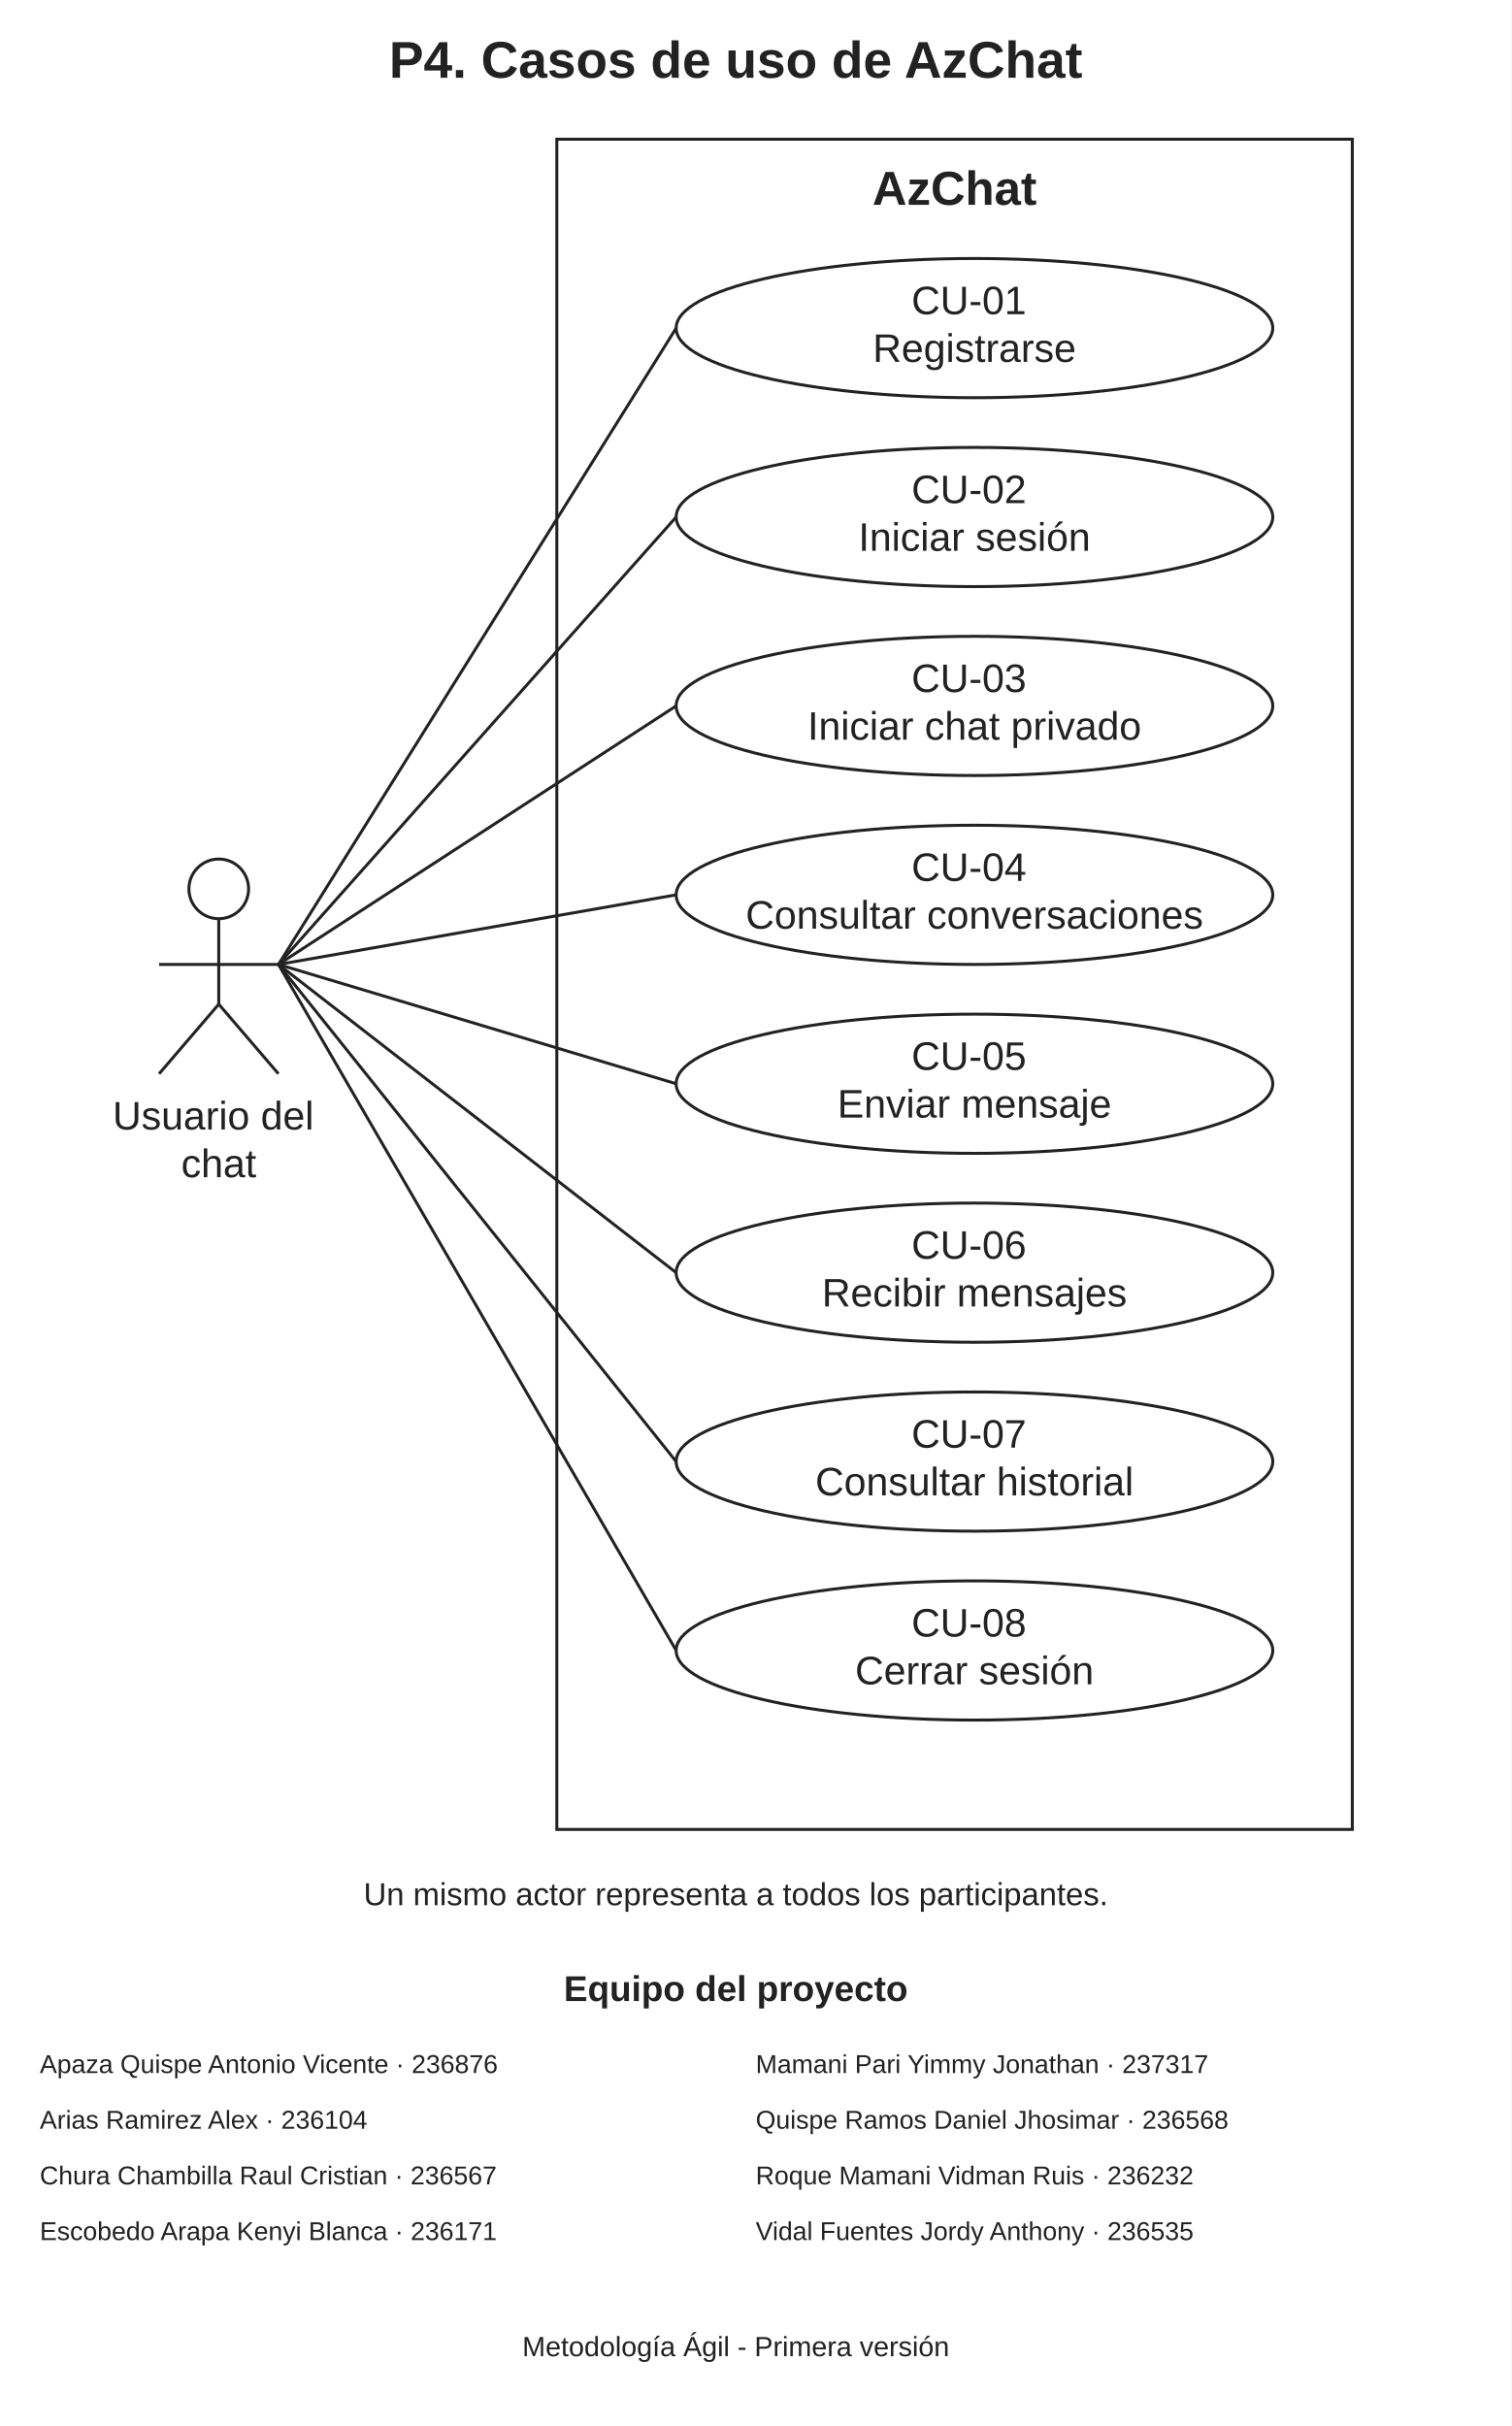
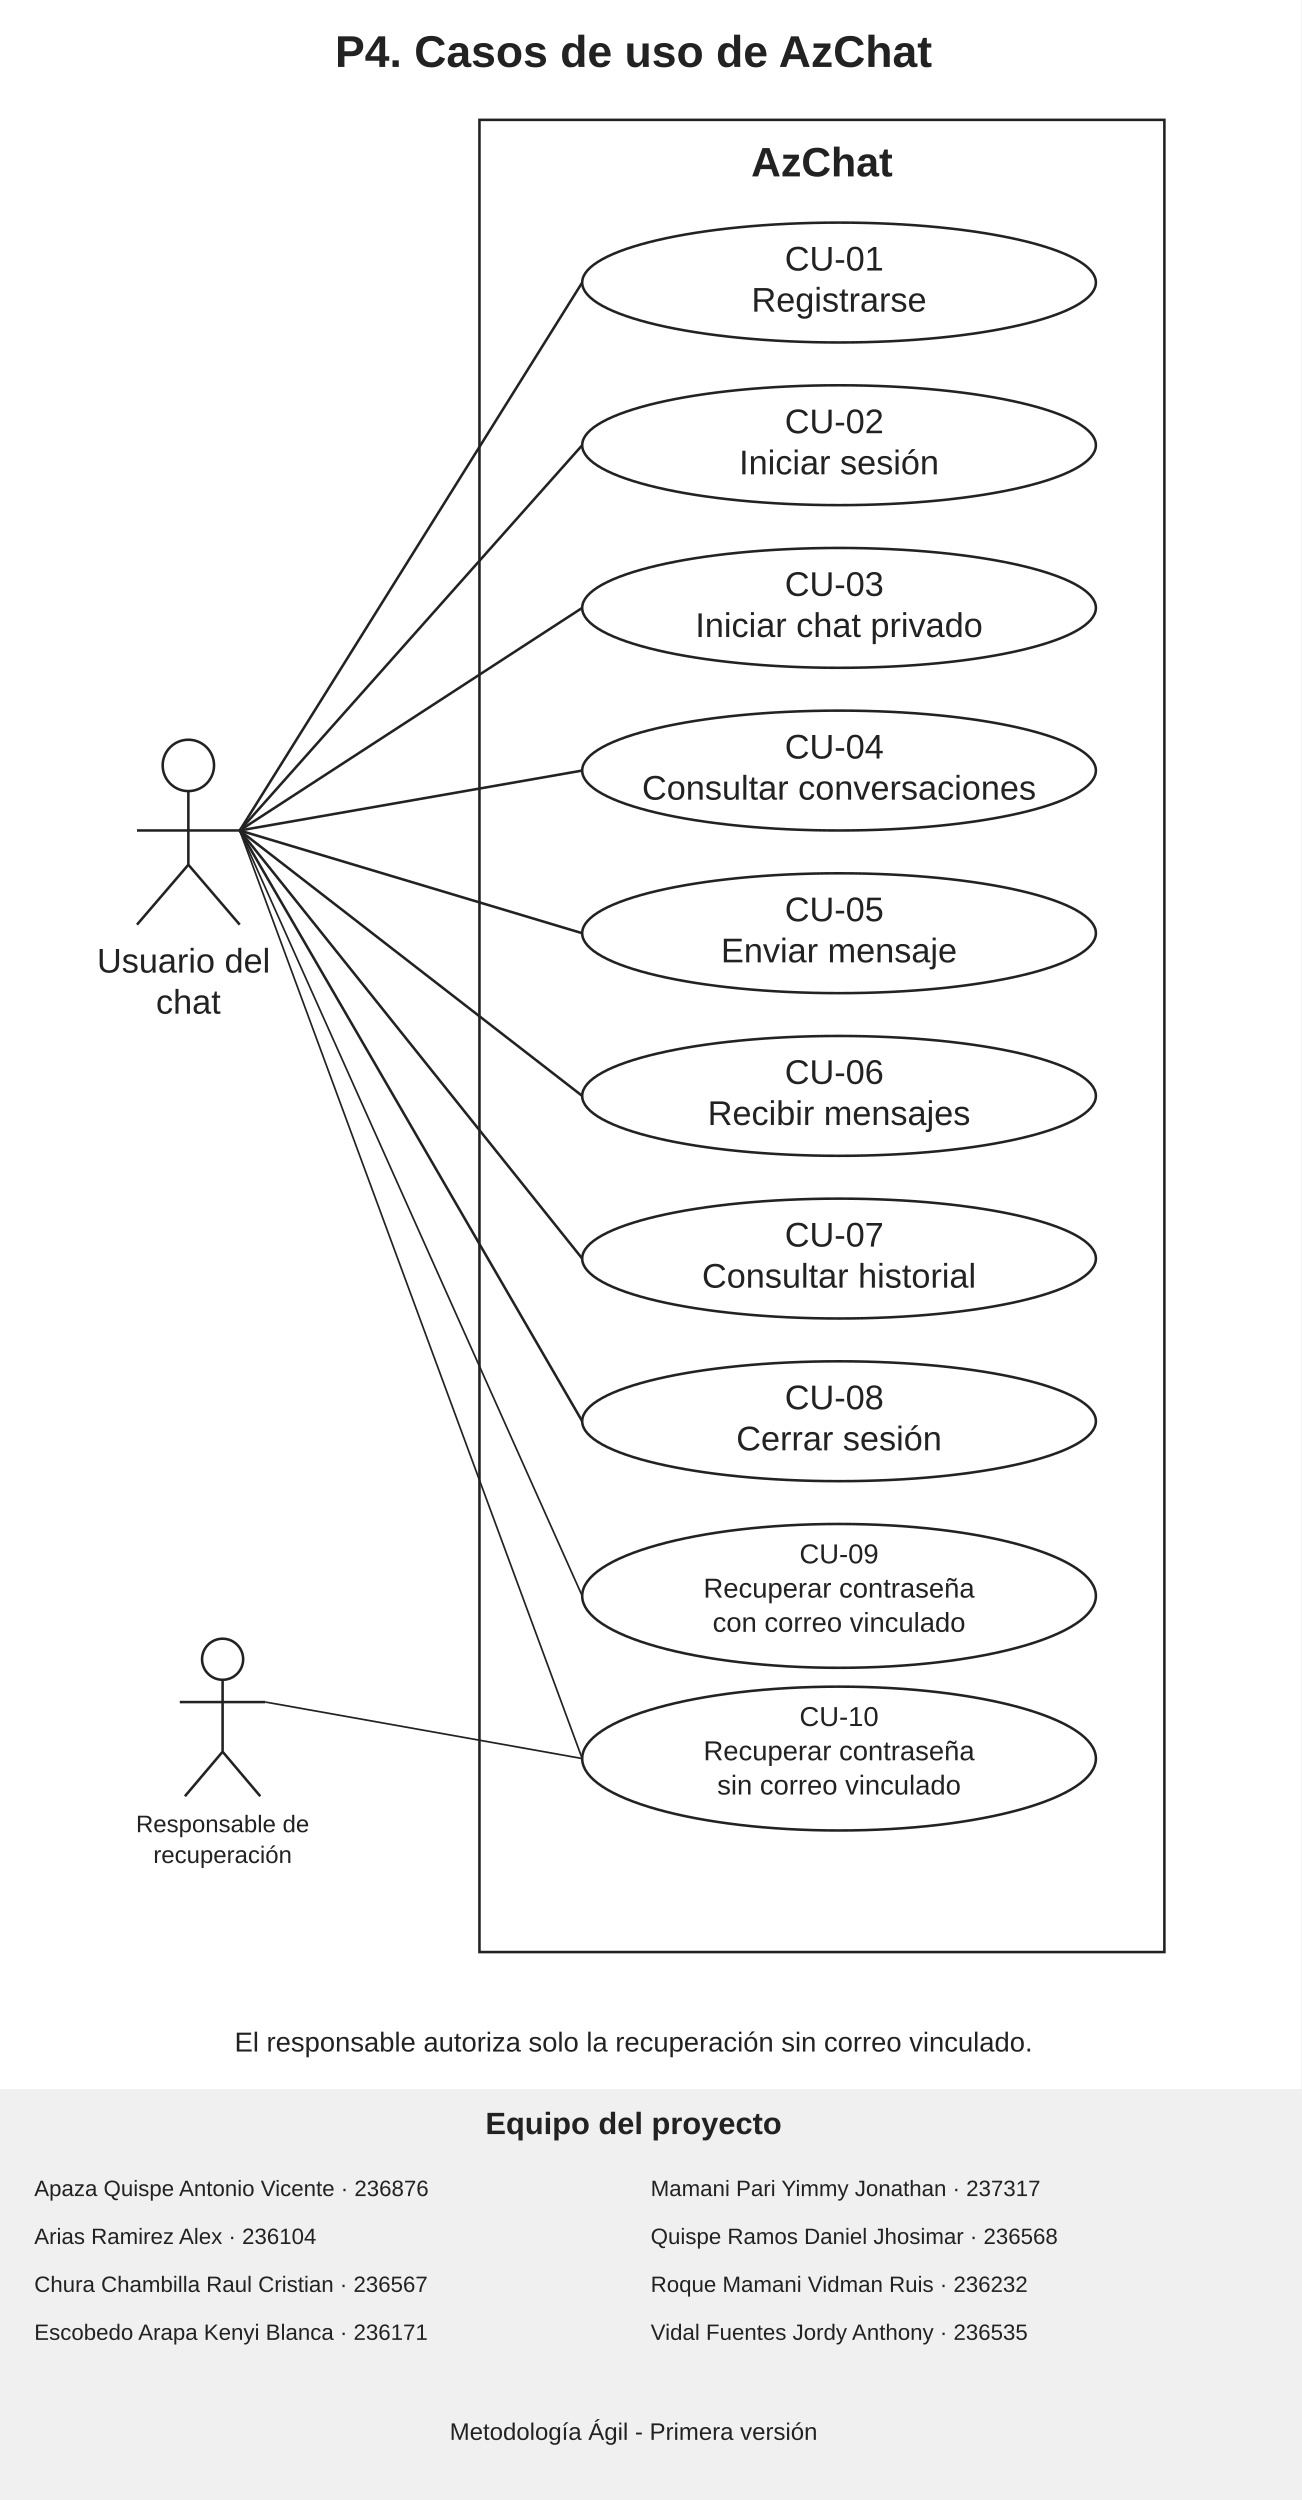
- <svg xmlns="http://www.w3.org/2000/svg" aria-labelledby="titulo descripcion" content="&lt;?xml version='1.0' encoding='utf-8'?&gt;&#10;&lt;mxfile host=&quot;app.diagrams.net&quot; type=&quot;device&quot; compressed=&quot;false&quot;&gt;&#10;  &lt;diagram id=&quot;azchat-casos-uso&quot; name=&quot;Casos de uso de AzChat&quot;&gt;&#10;    &lt;mxGraphModel dx=&quot;760&quot; dy=&quot;1220&quot; grid=&quot;1&quot; gridSize=&quot;10&quot; guides=&quot;1&quot; tooltips=&quot;1&quot; connect=&quot;1&quot; arrows=&quot;1&quot; fold=&quot;1&quot; page=&quot;1&quot; pageScale=&quot;1&quot; pageWidth=&quot;760&quot; pageHeight=&quot;1220&quot; math=&quot;0&quot; shadow=&quot;0&quot; background=&quot;#ffffff&quot;&gt;&#10;      &lt;root&gt;&#10;        &lt;mxCell id=&quot;0&quot; /&gt;&#10;        &lt;mxCell id=&quot;1&quot; parent=&quot;0&quot; /&gt;&#10;        &lt;mxCell id=&quot;titulo&quot; value=&quot;P4. Casos de uso de AzChat&quot; style=&quot;text;html=0;strokeColor=none;fillColor=none;fontFamily=Arial;fontColor=#222222;align=center;verticalAlign=middle;whiteSpace=wrap;fontSize=26;fontStyle=1;&quot; vertex=&quot;1&quot; parent=&quot;1&quot;&gt;&#10;          &lt;mxGeometry as=&quot;geometry&quot; x=&quot;20&quot; y=&quot;10&quot; width=&quot;700&quot; height=&quot;40&quot; /&gt;&#10;        &lt;/mxCell&gt;&#10;        &lt;mxCell id=&quot;sistema&quot; value=&quot;AzChat&quot; style=&quot;rounded=0;html=0;fillColor=#ffffff;strokeColor=#222222;strokeWidth=1.5;fontFamily=Arial;fontSize=24;fontStyle=1;fontColor=#222222;verticalAlign=top;spacingTop=12;&quot; vertex=&quot;1&quot; parent=&quot;1&quot;&gt;&#10;          &lt;mxGeometry as=&quot;geometry&quot; x=&quot;280&quot; y=&quot;70&quot; width=&quot;400&quot; height=&quot;850&quot; /&gt;&#10;        &lt;/mxCell&gt;&#10;        &lt;mxCell id=&quot;actor&quot; value=&quot;Usuario del&amp;#10;chat&quot; style=&quot;shape=umlActor;html=0;verticalLabelPosition=bottom;verticalAlign=top;align=center;fontFamily=Arial;fontSize=20;fontColor=#222222;strokeColor=#222222;fillColor=#ffffff;strokeWidth=1.5;&quot; vertex=&quot;1&quot; parent=&quot;1&quot;&gt;&#10;          &lt;mxGeometry as=&quot;geometry&quot; x=&quot;80&quot; y=&quot;430&quot; width=&quot;60&quot; height=&quot;110&quot; /&gt;&#10;        &lt;/mxCell&gt;&#10;        &lt;mxCell id=&quot;asociacion-CU-01&quot; edge=&quot;1&quot; parent=&quot;1&quot; source=&quot;actor&quot; target=&quot;CU-01&quot; style=&quot;endArrow=none;startArrow=none;rounded=0;html=0;strokeColor=#222222;strokeWidth=1.5;exitX=1;exitY=0.5;exitPerimeter=1;entryX=0;entryY=0.5;entryPerimeter=1;&quot;&gt;&#10;          &lt;mxGeometry as=&quot;geometry&quot; relative=&quot;1&quot; /&gt;&#10;        &lt;/mxCell&gt;&#10;        &lt;mxCell id=&quot;asociacion-CU-02&quot; edge=&quot;1&quot; parent=&quot;1&quot; source=&quot;actor&quot; target=&quot;CU-02&quot; style=&quot;endArrow=none;startArrow=none;rounded=0;html=0;strokeColor=#222222;strokeWidth=1.5;exitX=1;exitY=0.5;exitPerimeter=1;entryX=0;entryY=0.5;entryPerimeter=1;&quot;&gt;&#10;          &lt;mxGeometry as=&quot;geometry&quot; relative=&quot;1&quot; /&gt;&#10;        &lt;/mxCell&gt;&#10;        &lt;mxCell id=&quot;asociacion-CU-03&quot; edge=&quot;1&quot; parent=&quot;1&quot; source=&quot;actor&quot; target=&quot;CU-03&quot; style=&quot;endArrow=none;startArrow=none;rounded=0;html=0;strokeColor=#222222;strokeWidth=1.5;exitX=1;exitY=0.5;exitPerimeter=1;entryX=0;entryY=0.5;entryPerimeter=1;&quot;&gt;&#10;          &lt;mxGeometry as=&quot;geometry&quot; relative=&quot;1&quot; /&gt;&#10;        &lt;/mxCell&gt;&#10;        &lt;mxCell id=&quot;asociacion-CU-04&quot; edge=&quot;1&quot; parent=&quot;1&quot; source=&quot;actor&quot; target=&quot;CU-04&quot; style=&quot;endArrow=none;startArrow=none;rounded=0;html=0;strokeColor=#222222;strokeWidth=1.5;exitX=1;exitY=0.5;exitPerimeter=1;entryX=0;entryY=0.5;entryPerimeter=1;&quot;&gt;&#10;          &lt;mxGeometry as=&quot;geometry&quot; relative=&quot;1&quot; /&gt;&#10;        &lt;/mxCell&gt;&#10;        &lt;mxCell id=&quot;asociacion-CU-05&quot; edge=&quot;1&quot; parent=&quot;1&quot; source=&quot;actor&quot; target=&quot;CU-05&quot; style=&quot;endArrow=none;startArrow=none;rounded=0;html=0;strokeColor=#222222;strokeWidth=1.5;exitX=1;exitY=0.5;exitPerimeter=1;entryX=0;entryY=0.5;entryPerimeter=1;&quot;&gt;&#10;          &lt;mxGeometry as=&quot;geometry&quot; relative=&quot;1&quot; /&gt;&#10;        &lt;/mxCell&gt;&#10;        &lt;mxCell id=&quot;asociacion-CU-06&quot; edge=&quot;1&quot; parent=&quot;1&quot; source=&quot;actor&quot; target=&quot;CU-06&quot; style=&quot;endArrow=none;startArrow=none;rounded=0;html=0;strokeColor=#222222;strokeWidth=1.5;exitX=1;exitY=0.5;exitPerimeter=1;entryX=0;entryY=0.5;entryPerimeter=1;&quot;&gt;&#10;          &lt;mxGeometry as=&quot;geometry&quot; relative=&quot;1&quot; /&gt;&#10;        &lt;/mxCell&gt;&#10;        &lt;mxCell id=&quot;asociacion-CU-07&quot; edge=&quot;1&quot; parent=&quot;1&quot; source=&quot;actor&quot; target=&quot;CU-07&quot; style=&quot;endArrow=none;startArrow=none;rounded=0;html=0;strokeColor=#222222;strokeWidth=1.5;exitX=1;exitY=0.5;exitPerimeter=1;entryX=0;entryY=0.5;entryPerimeter=1;&quot;&gt;&#10;          &lt;mxGeometry as=&quot;geometry&quot; relative=&quot;1&quot; /&gt;&#10;        &lt;/mxCell&gt;&#10;        &lt;mxCell id=&quot;asociacion-CU-08&quot; edge=&quot;1&quot; parent=&quot;1&quot; source=&quot;actor&quot; target=&quot;CU-08&quot; style=&quot;endArrow=none;startArrow=none;rounded=0;html=0;strokeColor=#222222;strokeWidth=1.5;exitX=1;exitY=0.5;exitPerimeter=1;entryX=0;entryY=0.5;entryPerimeter=1;&quot;&gt;&#10;          &lt;mxGeometry as=&quot;geometry&quot; relative=&quot;1&quot; /&gt;&#10;        &lt;/mxCell&gt;&#10;        &lt;mxCell id=&quot;CU-01&quot; value=&quot;CU-01&amp;#10;Registrarse&quot; style=&quot;ellipse;whiteSpace=wrap;html=0;fillColor=#ffffff;strokeColor=#222222;strokeWidth=1.5;fontFamily=Arial;fontSize=20;fontColor=#222222;align=center;verticalAlign=middle;&quot; vertex=&quot;1&quot; parent=&quot;1&quot;&gt;&#10;          &lt;mxGeometry as=&quot;geometry&quot; x=&quot;340&quot; y=&quot;130&quot; width=&quot;300&quot; height=&quot;70&quot; /&gt;&#10;        &lt;/mxCell&gt;&#10;        &lt;mxCell id=&quot;CU-02&quot; value=&quot;CU-02&amp;#10;Iniciar sesión&quot; style=&quot;ellipse;whiteSpace=wrap;html=0;fillColor=#ffffff;strokeColor=#222222;strokeWidth=1.5;fontFamily=Arial;fontSize=20;fontColor=#222222;align=center;verticalAlign=middle;&quot; vertex=&quot;1&quot; parent=&quot;1&quot;&gt;&#10;          &lt;mxGeometry as=&quot;geometry&quot; x=&quot;340&quot; y=&quot;225&quot; width=&quot;300&quot; height=&quot;70&quot; /&gt;&#10;        &lt;/mxCell&gt;&#10;        &lt;mxCell id=&quot;CU-03&quot; value=&quot;CU-03&amp;#10;Iniciar chat privado&quot; style=&quot;ellipse;whiteSpace=wrap;html=0;fillColor=#ffffff;strokeColor=#222222;strokeWidth=1.5;fontFamily=Arial;fontSize=20;fontColor=#222222;align=center;verticalAlign=middle;&quot; vertex=&quot;1&quot; parent=&quot;1&quot;&gt;&#10;          &lt;mxGeometry as=&quot;geometry&quot; x=&quot;340&quot; y=&quot;320&quot; width=&quot;300&quot; height=&quot;70&quot; /&gt;&#10;        &lt;/mxCell&gt;&#10;        &lt;mxCell id=&quot;CU-04&quot; value=&quot;CU-04&amp;#10;Consultar conversaciones&quot; style=&quot;ellipse;whiteSpace=wrap;html=0;fillColor=#ffffff;strokeColor=#222222;strokeWidth=1.5;fontFamily=Arial;fontSize=20;fontColor=#222222;align=center;verticalAlign=middle;&quot; vertex=&quot;1&quot; parent=&quot;1&quot;&gt;&#10;          &lt;mxGeometry as=&quot;geometry&quot; x=&quot;340&quot; y=&quot;415&quot; width=&quot;300&quot; height=&quot;70&quot; /&gt;&#10;        &lt;/mxCell&gt;&#10;        &lt;mxCell id=&quot;CU-05&quot; value=&quot;CU-05&amp;#10;Enviar mensaje&quot; style=&quot;ellipse;whiteSpace=wrap;html=0;fillColor=#ffffff;strokeColor=#222222;strokeWidth=1.5;fontFamily=Arial;fontSize=20;fontColor=#222222;align=center;verticalAlign=middle;&quot; vertex=&quot;1&quot; parent=&quot;1&quot;&gt;&#10;          &lt;mxGeometry as=&quot;geometry&quot; x=&quot;340&quot; y=&quot;510&quot; width=&quot;300&quot; height=&quot;70&quot; /&gt;&#10;        &lt;/mxCell&gt;&#10;        &lt;mxCell id=&quot;CU-06&quot; value=&quot;CU-06&amp;#10;Recibir mensajes&quot; style=&quot;ellipse;whiteSpace=wrap;html=0;fillColor=#ffffff;strokeColor=#222222;strokeWidth=1.5;fontFamily=Arial;fontSize=20;fontColor=#222222;align=center;verticalAlign=middle;&quot; vertex=&quot;1&quot; parent=&quot;1&quot;&gt;&#10;          &lt;mxGeometry as=&quot;geometry&quot; x=&quot;340&quot; y=&quot;605&quot; width=&quot;300&quot; height=&quot;70&quot; /&gt;&#10;        &lt;/mxCell&gt;&#10;        &lt;mxCell id=&quot;CU-07&quot; value=&quot;CU-07&amp;#10;Consultar historial&quot; style=&quot;ellipse;whiteSpace=wrap;html=0;fillColor=#ffffff;strokeColor=#222222;strokeWidth=1.5;fontFamily=Arial;fontSize=20;fontColor=#222222;align=center;verticalAlign=middle;&quot; vertex=&quot;1&quot; parent=&quot;1&quot;&gt;&#10;          &lt;mxGeometry as=&quot;geometry&quot; x=&quot;340&quot; y=&quot;700&quot; width=&quot;300&quot; height=&quot;70&quot; /&gt;&#10;        &lt;/mxCell&gt;&#10;        &lt;mxCell id=&quot;CU-08&quot; value=&quot;CU-08&amp;#10;Cerrar sesión&quot; style=&quot;ellipse;whiteSpace=wrap;html=0;fillColor=#ffffff;strokeColor=#222222;strokeWidth=1.5;fontFamily=Arial;fontSize=20;fontColor=#222222;align=center;verticalAlign=middle;&quot; vertex=&quot;1&quot; parent=&quot;1&quot;&gt;&#10;          &lt;mxGeometry as=&quot;geometry&quot; x=&quot;340&quot; y=&quot;795&quot; width=&quot;300&quot; height=&quot;70&quot; /&gt;&#10;        &lt;/mxCell&gt;&#10;        &lt;mxCell id=&quot;leyenda&quot; value=&quot;Un mismo actor representa a todos los participantes.&quot; style=&quot;text;html=0;strokeColor=none;fillColor=none;fontFamily=Arial;fontColor=#222222;align=center;verticalAlign=middle;whiteSpace=wrap;fontSize=16;&quot; vertex=&quot;1&quot; parent=&quot;1&quot;&gt;&#10;          &lt;mxGeometry as=&quot;geometry&quot; x=&quot;20&quot; y=&quot;935&quot; width=&quot;700&quot; height=&quot;35&quot; /&gt;&#10;        &lt;/mxCell&gt;&#10;        &lt;mxCell id=&quot;equipo-titulo&quot; value=&quot;Equipo del proyecto&quot; style=&quot;text;html=0;strokeColor=none;fillColor=none;fontFamily=Arial;fontColor=#222222;align=center;verticalAlign=middle;whiteSpace=wrap;fontSize=18;fontStyle=1;&quot; vertex=&quot;1&quot; parent=&quot;1&quot;&gt;&#10;          &lt;mxGeometry as=&quot;geometry&quot; x=&quot;20&quot; y=&quot;985&quot; width=&quot;700&quot; height=&quot;30&quot; /&gt;&#10;        &lt;/mxCell&gt;&#10;        &lt;mxCell id=&quot;integrante-236876&quot; value=&quot;Apaza Quispe Antonio Vicente · 236876&quot; style=&quot;text;html=0;strokeColor=none;fillColor=none;fontFamily=Arial;fontColor=#222222;align=center;verticalAlign=middle;whiteSpace=wrap;fontSize=13;align=left;&quot; vertex=&quot;1&quot; parent=&quot;1&quot;&gt;&#10;          &lt;mxGeometry as=&quot;geometry&quot; x=&quot;20&quot; y=&quot;1025&quot; width=&quot;350&quot; height=&quot;26&quot; /&gt;&#10;        &lt;/mxCell&gt;&#10;        &lt;mxCell id=&quot;integrante-236104&quot; value=&quot;Arias Ramirez Alex · 236104&quot; style=&quot;text;html=0;strokeColor=none;fillColor=none;fontFamily=Arial;fontColor=#222222;align=center;verticalAlign=middle;whiteSpace=wrap;fontSize=13;align=left;&quot; vertex=&quot;1&quot; parent=&quot;1&quot;&gt;&#10;          &lt;mxGeometry as=&quot;geometry&quot; x=&quot;20&quot; y=&quot;1053&quot; width=&quot;350&quot; height=&quot;26&quot; /&gt;&#10;        &lt;/mxCell&gt;&#10;        &lt;mxCell id=&quot;integrante-236567&quot; value=&quot;Chura Chambilla Raul Cristian · 236567&quot; style=&quot;text;html=0;strokeColor=none;fillColor=none;fontFamily=Arial;fontColor=#222222;align=center;verticalAlign=middle;whiteSpace=wrap;fontSize=13;align=left;&quot; vertex=&quot;1&quot; parent=&quot;1&quot;&gt;&#10;          &lt;mxGeometry as=&quot;geometry&quot; x=&quot;20&quot; y=&quot;1081&quot; width=&quot;350&quot; height=&quot;26&quot; /&gt;&#10;        &lt;/mxCell&gt;&#10;        &lt;mxCell id=&quot;integrante-236171&quot; value=&quot;Escobedo Arapa Kenyi Blanca · 236171&quot; style=&quot;text;html=0;strokeColor=none;fillColor=none;fontFamily=Arial;fontColor=#222222;align=center;verticalAlign=middle;whiteSpace=wrap;fontSize=13;align=left;&quot; vertex=&quot;1&quot; parent=&quot;1&quot;&gt;&#10;          &lt;mxGeometry as=&quot;geometry&quot; x=&quot;20&quot; y=&quot;1109&quot; width=&quot;350&quot; height=&quot;26&quot; /&gt;&#10;        &lt;/mxCell&gt;&#10;        &lt;mxCell id=&quot;integrante-237317&quot; value=&quot;Mamani Pari Yimmy Jonathan · 237317&quot; style=&quot;text;html=0;strokeColor=none;fillColor=none;fontFamily=Arial;fontColor=#222222;align=center;verticalAlign=middle;whiteSpace=wrap;fontSize=13;align=left;&quot; vertex=&quot;1&quot; parent=&quot;1&quot;&gt;&#10;          &lt;mxGeometry as=&quot;geometry&quot; x=&quot;380&quot; y=&quot;1025&quot; width=&quot;350&quot; height=&quot;26&quot; /&gt;&#10;        &lt;/mxCell&gt;&#10;        &lt;mxCell id=&quot;integrante-236568&quot; value=&quot;Quispe Ramos Daniel Jhosimar · 236568&quot; style=&quot;text;html=0;strokeColor=none;fillColor=none;fontFamily=Arial;fontColor=#222222;align=center;verticalAlign=middle;whiteSpace=wrap;fontSize=13;align=left;&quot; vertex=&quot;1&quot; parent=&quot;1&quot;&gt;&#10;          &lt;mxGeometry as=&quot;geometry&quot; x=&quot;380&quot; y=&quot;1053&quot; width=&quot;350&quot; height=&quot;26&quot; /&gt;&#10;        &lt;/mxCell&gt;&#10;        &lt;mxCell id=&quot;integrante-236232&quot; value=&quot;Roque Mamani Vidman Ruis · 236232&quot; style=&quot;text;html=0;strokeColor=none;fillColor=none;fontFamily=Arial;fontColor=#222222;align=center;verticalAlign=middle;whiteSpace=wrap;fontSize=13;align=left;&quot; vertex=&quot;1&quot; parent=&quot;1&quot;&gt;&#10;          &lt;mxGeometry as=&quot;geometry&quot; x=&quot;380&quot; y=&quot;1081&quot; width=&quot;350&quot; height=&quot;26&quot; /&gt;&#10;        &lt;/mxCell&gt;&#10;        &lt;mxCell id=&quot;integrante-236535&quot; value=&quot;Vidal Fuentes Jordy Anthony · 236535&quot; style=&quot;text;html=0;strokeColor=none;fillColor=none;fontFamily=Arial;fontColor=#222222;align=center;verticalAlign=middle;whiteSpace=wrap;fontSize=13;align=left;&quot; vertex=&quot;1&quot; parent=&quot;1&quot;&gt;&#10;          &lt;mxGeometry as=&quot;geometry&quot; x=&quot;380&quot; y=&quot;1109&quot; width=&quot;350&quot; height=&quot;26&quot; /&gt;&#10;        &lt;/mxCell&gt;&#10;        &lt;mxCell id=&quot;pie&quot; value=&quot;Metodología Ágil - Primera versión&quot; style=&quot;text;html=0;strokeColor=none;fillColor=none;fontFamily=Arial;fontColor=#222222;align=center;verticalAlign=middle;whiteSpace=wrap;fontSize=14;&quot; vertex=&quot;1&quot; parent=&quot;1&quot;&gt;&#10;          &lt;mxGeometry as=&quot;geometry&quot; x=&quot;20&quot; y=&quot;1165&quot; width=&quot;700&quot; height=&quot;30&quot; /&gt;&#10;        &lt;/mxCell&gt;&#10;      &lt;/root&gt;&#10;    &lt;/mxGraphModel&gt;&#10;  &lt;/diagram&gt;&#10;&lt;/mxfile&gt;" width="760" height="1220" viewBox="0 0 760 1220" role="img">
+ <svg xmlns="http://www.w3.org/2000/svg" aria-labelledby="titulo descripcion" content="&lt;mxfile host=&quot;app.diagrams.net&quot; type=&quot;device&quot; compressed=&quot;false&quot;&gt;&#10;  &lt;diagram id=&quot;azchat-casos-uso&quot; name=&quot;Casos de uso de AzChat&quot;&gt;&#10;    &lt;mxGraphModel dx=&quot;760&quot; dy=&quot;1220&quot; grid=&quot;1&quot; gridSize=&quot;10&quot; guides=&quot;1&quot; tooltips=&quot;1&quot; connect=&quot;1&quot; arrows=&quot;1&quot; fold=&quot;1&quot; page=&quot;1&quot; pageScale=&quot;1&quot; pageWidth=&quot;760&quot; pageHeight=&quot;1460&quot; math=&quot;0&quot; shadow=&quot;0&quot; background=&quot;#ffffff&quot;&gt;&#10;      &lt;root&gt;&#10;        &lt;mxCell id=&quot;0&quot; /&gt;&#10;        &lt;mxCell id=&quot;1&quot; parent=&quot;0&quot; /&gt;&#10;        &lt;mxCell id=&quot;titulo&quot; value=&quot;P4. Casos de uso de AzChat&quot; style=&quot;text;html=0;strokeColor=none;fillColor=none;fontFamily=Arial;fontColor=#222222;align=center;verticalAlign=middle;whiteSpace=wrap;fontSize=26;fontStyle=1;&quot; vertex=&quot;1&quot; parent=&quot;1&quot;&gt;&#10;          &lt;mxGeometry as=&quot;geometry&quot; x=&quot;20&quot; y=&quot;10&quot; width=&quot;700&quot; height=&quot;40&quot; /&gt;&#10;        &lt;/mxCell&gt;&#10;        &lt;mxCell id=&quot;sistema&quot; value=&quot;AzChat&quot; style=&quot;rounded=0;html=0;fillColor=#ffffff;strokeColor=#222222;strokeWidth=1.5;fontFamily=Arial;fontSize=24;fontStyle=1;fontColor=#222222;verticalAlign=top;spacingTop=12;&quot; vertex=&quot;1&quot; parent=&quot;1&quot;&gt;&#10;          &lt;mxGeometry as=&quot;geometry&quot; x=&quot;280&quot; y=&quot;70&quot; width=&quot;400&quot; height=&quot;1070&quot; /&gt;&#10;        &lt;/mxCell&gt;&#10;        &lt;mxCell id=&quot;actor&quot; value=&quot;Usuario del&amp;#10;chat&quot; style=&quot;shape=umlActor;html=0;verticalLabelPosition=bottom;verticalAlign=top;align=center;fontFamily=Arial;fontSize=20;fontColor=#222222;strokeColor=#222222;fillColor=#ffffff;strokeWidth=1.5;&quot; vertex=&quot;1&quot; parent=&quot;1&quot;&gt;&#10;          &lt;mxGeometry as=&quot;geometry&quot; x=&quot;80&quot; y=&quot;430&quot; width=&quot;60&quot; height=&quot;110&quot; /&gt;&#10;        &lt;/mxCell&gt;&#10;        &lt;mxCell id=&quot;asociacion-CU-01&quot; edge=&quot;1&quot; parent=&quot;1&quot; source=&quot;actor&quot; target=&quot;CU-01&quot; style=&quot;endArrow=none;startArrow=none;rounded=0;html=0;strokeColor=#222222;strokeWidth=1.5;exitX=1;exitY=0.5;exitPerimeter=1;entryX=0;entryY=0.5;entryPerimeter=1;&quot;&gt;&#10;          &lt;mxGeometry as=&quot;geometry&quot; relative=&quot;1&quot; /&gt;&#10;        &lt;/mxCell&gt;&#10;        &lt;mxCell id=&quot;asociacion-CU-02&quot; edge=&quot;1&quot; parent=&quot;1&quot; source=&quot;actor&quot; target=&quot;CU-02&quot; style=&quot;endArrow=none;startArrow=none;rounded=0;html=0;strokeColor=#222222;strokeWidth=1.5;exitX=1;exitY=0.5;exitPerimeter=1;entryX=0;entryY=0.5;entryPerimeter=1;&quot;&gt;&#10;          &lt;mxGeometry as=&quot;geometry&quot; relative=&quot;1&quot; /&gt;&#10;        &lt;/mxCell&gt;&#10;        &lt;mxCell id=&quot;asociacion-CU-03&quot; edge=&quot;1&quot; parent=&quot;1&quot; source=&quot;actor&quot; target=&quot;CU-03&quot; style=&quot;endArrow=none;startArrow=none;rounded=0;html=0;strokeColor=#222222;strokeWidth=1.5;exitX=1;exitY=0.5;exitPerimeter=1;entryX=0;entryY=0.5;entryPerimeter=1;&quot;&gt;&#10;          &lt;mxGeometry as=&quot;geometry&quot; relative=&quot;1&quot; /&gt;&#10;        &lt;/mxCell&gt;&#10;        &lt;mxCell id=&quot;asociacion-CU-04&quot; edge=&quot;1&quot; parent=&quot;1&quot; source=&quot;actor&quot; target=&quot;CU-04&quot; style=&quot;endArrow=none;startArrow=none;rounded=0;html=0;strokeColor=#222222;strokeWidth=1.5;exitX=1;exitY=0.5;exitPerimeter=1;entryX=0;entryY=0.5;entryPerimeter=1;&quot;&gt;&#10;          &lt;mxGeometry as=&quot;geometry&quot; relative=&quot;1&quot; /&gt;&#10;        &lt;/mxCell&gt;&#10;        &lt;mxCell id=&quot;asociacion-CU-05&quot; edge=&quot;1&quot; parent=&quot;1&quot; source=&quot;actor&quot; target=&quot;CU-05&quot; style=&quot;endArrow=none;startArrow=none;rounded=0;html=0;strokeColor=#222222;strokeWidth=1.5;exitX=1;exitY=0.5;exitPerimeter=1;entryX=0;entryY=0.5;entryPerimeter=1;&quot;&gt;&#10;          &lt;mxGeometry as=&quot;geometry&quot; relative=&quot;1&quot; /&gt;&#10;        &lt;/mxCell&gt;&#10;        &lt;mxCell id=&quot;asociacion-CU-06&quot; edge=&quot;1&quot; parent=&quot;1&quot; source=&quot;actor&quot; target=&quot;CU-06&quot; style=&quot;endArrow=none;startArrow=none;rounded=0;html=0;strokeColor=#222222;strokeWidth=1.5;exitX=1;exitY=0.5;exitPerimeter=1;entryX=0;entryY=0.5;entryPerimeter=1;&quot;&gt;&#10;          &lt;mxGeometry as=&quot;geometry&quot; relative=&quot;1&quot; /&gt;&#10;        &lt;/mxCell&gt;&#10;        &lt;mxCell id=&quot;asociacion-CU-07&quot; edge=&quot;1&quot; parent=&quot;1&quot; source=&quot;actor&quot; target=&quot;CU-07&quot; style=&quot;endArrow=none;startArrow=none;rounded=0;html=0;strokeColor=#222222;strokeWidth=1.5;exitX=1;exitY=0.5;exitPerimeter=1;entryX=0;entryY=0.5;entryPerimeter=1;&quot;&gt;&#10;          &lt;mxGeometry as=&quot;geometry&quot; relative=&quot;1&quot; /&gt;&#10;        &lt;/mxCell&gt;&#10;        &lt;mxCell id=&quot;asociacion-CU-08&quot; edge=&quot;1&quot; parent=&quot;1&quot; source=&quot;actor&quot; target=&quot;CU-08&quot; style=&quot;endArrow=none;startArrow=none;rounded=0;html=0;strokeColor=#222222;strokeWidth=1.5;exitX=1;exitY=0.5;exitPerimeter=1;entryX=0;entryY=0.5;entryPerimeter=1;&quot;&gt;&#10;          &lt;mxGeometry as=&quot;geometry&quot; relative=&quot;1&quot; /&gt;&#10;        &lt;/mxCell&gt;&#10;        &lt;mxCell id=&quot;CU-01&quot; value=&quot;CU-01&amp;#10;Registrarse&quot; style=&quot;ellipse;whiteSpace=wrap;html=0;fillColor=#ffffff;strokeColor=#222222;strokeWidth=1.5;fontFamily=Arial;fontSize=20;fontColor=#222222;align=center;verticalAlign=middle;&quot; vertex=&quot;1&quot; parent=&quot;1&quot;&gt;&#10;          &lt;mxGeometry as=&quot;geometry&quot; x=&quot;340&quot; y=&quot;130&quot; width=&quot;300&quot; height=&quot;70&quot; /&gt;&#10;        &lt;/mxCell&gt;&#10;        &lt;mxCell id=&quot;CU-02&quot; value=&quot;CU-02&amp;#10;Iniciar sesión&quot; style=&quot;ellipse;whiteSpace=wrap;html=0;fillColor=#ffffff;strokeColor=#222222;strokeWidth=1.5;fontFamily=Arial;fontSize=20;fontColor=#222222;align=center;verticalAlign=middle;&quot; vertex=&quot;1&quot; parent=&quot;1&quot;&gt;&#10;          &lt;mxGeometry as=&quot;geometry&quot; x=&quot;340&quot; y=&quot;225&quot; width=&quot;300&quot; height=&quot;70&quot; /&gt;&#10;        &lt;/mxCell&gt;&#10;        &lt;mxCell id=&quot;CU-03&quot; value=&quot;CU-03&amp;#10;Iniciar chat privado&quot; style=&quot;ellipse;whiteSpace=wrap;html=0;fillColor=#ffffff;strokeColor=#222222;strokeWidth=1.5;fontFamily=Arial;fontSize=20;fontColor=#222222;align=center;verticalAlign=middle;&quot; vertex=&quot;1&quot; parent=&quot;1&quot;&gt;&#10;          &lt;mxGeometry as=&quot;geometry&quot; x=&quot;340&quot; y=&quot;320&quot; width=&quot;300&quot; height=&quot;70&quot; /&gt;&#10;        &lt;/mxCell&gt;&#10;        &lt;mxCell id=&quot;CU-04&quot; value=&quot;CU-04&amp;#10;Consultar conversaciones&quot; style=&quot;ellipse;whiteSpace=wrap;html=0;fillColor=#ffffff;strokeColor=#222222;strokeWidth=1.5;fontFamily=Arial;fontSize=20;fontColor=#222222;align=center;verticalAlign=middle;&quot; vertex=&quot;1&quot; parent=&quot;1&quot;&gt;&#10;          &lt;mxGeometry as=&quot;geometry&quot; x=&quot;340&quot; y=&quot;415&quot; width=&quot;300&quot; height=&quot;70&quot; /&gt;&#10;        &lt;/mxCell&gt;&#10;        &lt;mxCell id=&quot;CU-05&quot; value=&quot;CU-05&amp;#10;Enviar mensaje&quot; style=&quot;ellipse;whiteSpace=wrap;html=0;fillColor=#ffffff;strokeColor=#222222;strokeWidth=1.5;fontFamily=Arial;fontSize=20;fontColor=#222222;align=center;verticalAlign=middle;&quot; vertex=&quot;1&quot; parent=&quot;1&quot;&gt;&#10;          &lt;mxGeometry as=&quot;geometry&quot; x=&quot;340&quot; y=&quot;510&quot; width=&quot;300&quot; height=&quot;70&quot; /&gt;&#10;        &lt;/mxCell&gt;&#10;        &lt;mxCell id=&quot;CU-06&quot; value=&quot;CU-06&amp;#10;Recibir mensajes&quot; style=&quot;ellipse;whiteSpace=wrap;html=0;fillColor=#ffffff;strokeColor=#222222;strokeWidth=1.5;fontFamily=Arial;fontSize=20;fontColor=#222222;align=center;verticalAlign=middle;&quot; vertex=&quot;1&quot; parent=&quot;1&quot;&gt;&#10;          &lt;mxGeometry as=&quot;geometry&quot; x=&quot;340&quot; y=&quot;605&quot; width=&quot;300&quot; height=&quot;70&quot; /&gt;&#10;        &lt;/mxCell&gt;&#10;        &lt;mxCell id=&quot;CU-07&quot; value=&quot;CU-07&amp;#10;Consultar historial&quot; style=&quot;ellipse;whiteSpace=wrap;html=0;fillColor=#ffffff;strokeColor=#222222;strokeWidth=1.5;fontFamily=Arial;fontSize=20;fontColor=#222222;align=center;verticalAlign=middle;&quot; vertex=&quot;1&quot; parent=&quot;1&quot;&gt;&#10;          &lt;mxGeometry as=&quot;geometry&quot; x=&quot;340&quot; y=&quot;700&quot; width=&quot;300&quot; height=&quot;70&quot; /&gt;&#10;        &lt;/mxCell&gt;&#10;        &lt;mxCell id=&quot;CU-08&quot; value=&quot;CU-08&amp;#10;Cerrar sesión&quot; style=&quot;ellipse;whiteSpace=wrap;html=0;fillColor=#ffffff;strokeColor=#222222;strokeWidth=1.5;fontFamily=Arial;fontSize=20;fontColor=#222222;align=center;verticalAlign=middle;&quot; vertex=&quot;1&quot; parent=&quot;1&quot;&gt;&#10;          &lt;mxGeometry as=&quot;geometry&quot; x=&quot;340&quot; y=&quot;795&quot; width=&quot;300&quot; height=&quot;70&quot; /&gt;&#10;        &lt;/mxCell&gt;&#10;        &lt;mxCell id=&quot;leyenda&quot; value=&quot;El responsable autoriza solo la recuperación sin correo vinculado.&quot; style=&quot;text;html=0;strokeColor=none;fillColor=none;fontFamily=Arial;fontColor=#222222;align=center;verticalAlign=middle;whiteSpace=wrap;fontSize=16;&quot; vertex=&quot;1&quot; parent=&quot;1&quot;&gt;&#10;          &lt;mxGeometry as=&quot;geometry&quot; x=&quot;20&quot; y=&quot;1175.0&quot; width=&quot;700&quot; height=&quot;35&quot; /&gt;&#10;        &lt;/mxCell&gt;&#10;        &lt;mxCell id=&quot;equipo-titulo&quot; value=&quot;Equipo del proyecto&quot; style=&quot;text;html=0;strokeColor=none;fillColor=none;fontFamily=Arial;fontColor=#222222;align=center;verticalAlign=middle;whiteSpace=wrap;fontSize=18;fontStyle=1;&quot; vertex=&quot;1&quot; parent=&quot;1&quot;&gt;&#10;          &lt;mxGeometry as=&quot;geometry&quot; x=&quot;20&quot; y=&quot;1225.0&quot; width=&quot;700&quot; height=&quot;30&quot; /&gt;&#10;        &lt;/mxCell&gt;&#10;        &lt;mxCell id=&quot;integrante-236876&quot; value=&quot;Apaza Quispe Antonio Vicente · 236876&quot; style=&quot;text;html=0;strokeColor=none;fillColor=none;fontFamily=Arial;fontColor=#222222;align=center;verticalAlign=middle;whiteSpace=wrap;fontSize=13;align=left;&quot; vertex=&quot;1&quot; parent=&quot;1&quot;&gt;&#10;          &lt;mxGeometry as=&quot;geometry&quot; x=&quot;20&quot; y=&quot;1265.0&quot; width=&quot;350&quot; height=&quot;26&quot; /&gt;&#10;        &lt;/mxCell&gt;&#10;        &lt;mxCell id=&quot;integrante-236104&quot; value=&quot;Arias Ramirez Alex · 236104&quot; style=&quot;text;html=0;strokeColor=none;fillColor=none;fontFamily=Arial;fontColor=#222222;align=center;verticalAlign=middle;whiteSpace=wrap;fontSize=13;align=left;&quot; vertex=&quot;1&quot; parent=&quot;1&quot;&gt;&#10;          &lt;mxGeometry as=&quot;geometry&quot; x=&quot;20&quot; y=&quot;1293.0&quot; width=&quot;350&quot; height=&quot;26&quot; /&gt;&#10;        &lt;/mxCell&gt;&#10;        &lt;mxCell id=&quot;integrante-236567&quot; value=&quot;Chura Chambilla Raul Cristian · 236567&quot; style=&quot;text;html=0;strokeColor=none;fillColor=none;fontFamily=Arial;fontColor=#222222;align=center;verticalAlign=middle;whiteSpace=wrap;fontSize=13;align=left;&quot; vertex=&quot;1&quot; parent=&quot;1&quot;&gt;&#10;          &lt;mxGeometry as=&quot;geometry&quot; x=&quot;20&quot; y=&quot;1321.0&quot; width=&quot;350&quot; height=&quot;26&quot; /&gt;&#10;        &lt;/mxCell&gt;&#10;        &lt;mxCell id=&quot;integrante-236171&quot; value=&quot;Escobedo Arapa Kenyi Blanca · 236171&quot; style=&quot;text;html=0;strokeColor=none;fillColor=none;fontFamily=Arial;fontColor=#222222;align=center;verticalAlign=middle;whiteSpace=wrap;fontSize=13;align=left;&quot; vertex=&quot;1&quot; parent=&quot;1&quot;&gt;&#10;          &lt;mxGeometry as=&quot;geometry&quot; x=&quot;20&quot; y=&quot;1349.0&quot; width=&quot;350&quot; height=&quot;26&quot; /&gt;&#10;        &lt;/mxCell&gt;&#10;        &lt;mxCell id=&quot;integrante-237317&quot; value=&quot;Mamani Pari Yimmy Jonathan · 237317&quot; style=&quot;text;html=0;strokeColor=none;fillColor=none;fontFamily=Arial;fontColor=#222222;align=center;verticalAlign=middle;whiteSpace=wrap;fontSize=13;align=left;&quot; vertex=&quot;1&quot; parent=&quot;1&quot;&gt;&#10;          &lt;mxGeometry as=&quot;geometry&quot; x=&quot;380&quot; y=&quot;1265.0&quot; width=&quot;350&quot; height=&quot;26&quot; /&gt;&#10;        &lt;/mxCell&gt;&#10;        &lt;mxCell id=&quot;integrante-236568&quot; value=&quot;Quispe Ramos Daniel Jhosimar · 236568&quot; style=&quot;text;html=0;strokeColor=none;fillColor=none;fontFamily=Arial;fontColor=#222222;align=center;verticalAlign=middle;whiteSpace=wrap;fontSize=13;align=left;&quot; vertex=&quot;1&quot; parent=&quot;1&quot;&gt;&#10;          &lt;mxGeometry as=&quot;geometry&quot; x=&quot;380&quot; y=&quot;1293.0&quot; width=&quot;350&quot; height=&quot;26&quot; /&gt;&#10;        &lt;/mxCell&gt;&#10;        &lt;mxCell id=&quot;integrante-236232&quot; value=&quot;Roque Mamani Vidman Ruis · 236232&quot; style=&quot;text;html=0;strokeColor=none;fillColor=none;fontFamily=Arial;fontColor=#222222;align=center;verticalAlign=middle;whiteSpace=wrap;fontSize=13;align=left;&quot; vertex=&quot;1&quot; parent=&quot;1&quot;&gt;&#10;          &lt;mxGeometry as=&quot;geometry&quot; x=&quot;380&quot; y=&quot;1321.0&quot; width=&quot;350&quot; height=&quot;26&quot; /&gt;&#10;        &lt;/mxCell&gt;&#10;        &lt;mxCell id=&quot;integrante-236535&quot; value=&quot;Vidal Fuentes Jordy Anthony · 236535&quot; style=&quot;text;html=0;strokeColor=none;fillColor=none;fontFamily=Arial;fontColor=#222222;align=center;verticalAlign=middle;whiteSpace=wrap;fontSize=13;align=left;&quot; vertex=&quot;1&quot; parent=&quot;1&quot;&gt;&#10;          &lt;mxGeometry as=&quot;geometry&quot; x=&quot;380&quot; y=&quot;1349.0&quot; width=&quot;350&quot; height=&quot;26&quot; /&gt;&#10;        &lt;/mxCell&gt;&#10;        &lt;mxCell id=&quot;pie&quot; value=&quot;Metodología Ágil - Primera versión&quot; style=&quot;text;html=0;strokeColor=none;fillColor=none;fontFamily=Arial;fontColor=#222222;align=center;verticalAlign=middle;whiteSpace=wrap;fontSize=14;&quot; vertex=&quot;1&quot; parent=&quot;1&quot;&gt;&#10;          &lt;mxGeometry as=&quot;geometry&quot; x=&quot;20&quot; y=&quot;1405.0&quot; width=&quot;700&quot; height=&quot;30&quot; /&gt;&#10;        &lt;/mxCell&gt;&#10;      &lt;mxCell id=&quot;CU-09&quot; value=&quot;CU-09&amp;#10;Recuperar contraseña&amp;#10;con correo vinculado&quot; style=&quot;ellipse;whiteSpace=wrap;html=0;fillColor=#ffffff;strokeColor=#222222;fontFamily=Arial;fontSize=16;&quot; vertex=&quot;1&quot; parent=&quot;1&quot;&gt;&lt;mxGeometry as=&quot;geometry&quot; x=&quot;340&quot; y=&quot;890&quot; width=&quot;300&quot; height=&quot;85&quot; /&gt;&lt;/mxCell&gt;&lt;mxCell id=&quot;asociacion-CU-09&quot; style=&quot;endArrow=none;html=0;strokeColor=#222222;&quot; edge=&quot;1&quot; parent=&quot;1&quot; source=&quot;actor&quot; target=&quot;CU-09&quot;&gt;&lt;mxGeometry as=&quot;geometry&quot; relative=&quot;1&quot; /&gt;&lt;/mxCell&gt;&lt;mxCell id=&quot;CU-10&quot; value=&quot;CU-10&amp;#10;Recuperar contraseña&amp;#10;sin correo vinculado&quot; style=&quot;ellipse;whiteSpace=wrap;html=0;fillColor=#ffffff;strokeColor=#222222;fontFamily=Arial;fontSize=16;&quot; vertex=&quot;1&quot; parent=&quot;1&quot;&gt;&lt;mxGeometry as=&quot;geometry&quot; x=&quot;340&quot; y=&quot;985&quot; width=&quot;300&quot; height=&quot;85&quot; /&gt;&lt;/mxCell&gt;&lt;mxCell id=&quot;asociacion-CU-10&quot; style=&quot;endArrow=none;html=0;strokeColor=#222222;&quot; edge=&quot;1&quot; parent=&quot;1&quot; source=&quot;actor&quot; target=&quot;CU-10&quot;&gt;&lt;mxGeometry as=&quot;geometry&quot; relative=&quot;1&quot; /&gt;&lt;/mxCell&gt;&lt;mxCell id=&quot;responsable&quot; value=&quot;Responsable de&amp;#10;recuperación&quot; style=&quot;shape=umlActor;html=0;verticalLabelPosition=bottom;verticalAlign=top;fillColor=#ffffff;strokeColor=#222222;fontFamily=Arial;fontSize=14;&quot; vertex=&quot;1&quot; parent=&quot;1&quot;&gt;&lt;mxGeometry as=&quot;geometry&quot; x=&quot;80&quot; y=&quot;955&quot; width=&quot;100&quot; height=&quot;110&quot; /&gt;&lt;/mxCell&gt;&lt;mxCell id=&quot;autoriza-recuperacion&quot; style=&quot;endArrow=none;html=0;strokeColor=#222222;&quot; edge=&quot;1&quot; parent=&quot;1&quot; source=&quot;responsable&quot; target=&quot;CU-10&quot;&gt;&lt;mxGeometry as=&quot;geometry&quot; relative=&quot;1&quot; /&gt;&lt;/mxCell&gt;&lt;/root&gt;&#10;    &lt;/mxGraphModel&gt;&#10;  &lt;/diagram&gt;&#10;&lt;/mxfile&gt;" width="760" height="1460" viewBox="0 0 760 1460" role="img">
  <rect x="0" y="0" width="760" height="1220" fill="#ffffff" />
-   <rect x="280.0" y="70.0" width="400.0" height="850.0" fill="#ffffff" stroke="#222222" stroke-width="1.5" />
+   <rect x="280.0" y="70.0" width="400.0" height="1070" fill="#ffffff" stroke="#222222" stroke-width="1.5" />
  <text x="480.0" y="103.0" font-family="Arial, Helvetica, sans-serif" font-size="24" font-weight="bold" fill="#222222" text-anchor="middle">
    <tspan x="480.0" dy="0">AzChat</tspan>
  </text>
  <line x1="140" y1="485" x2="340.0" y2="165.0" stroke="#222222" stroke-width="1.5" />
  <line x1="140" y1="485" x2="340.0" y2="260.0" stroke="#222222" stroke-width="1.5" />
  <line x1="140" y1="485" x2="340.0" y2="355.0" stroke="#222222" stroke-width="1.5" />
  <line x1="140" y1="485" x2="340.0" y2="450.0" stroke="#222222" stroke-width="1.5" />
  <line x1="140" y1="485" x2="340.0" y2="545.0" stroke="#222222" stroke-width="1.5" />
  <line x1="140" y1="485" x2="340.0" y2="640.0" stroke="#222222" stroke-width="1.5" />
  <line x1="140" y1="485" x2="340.0" y2="735.0" stroke="#222222" stroke-width="1.5" />
  <line x1="140" y1="485" x2="340.0" y2="830.0" stroke="#222222" stroke-width="1.5" />
  <circle cx="110" cy="447" r="15" fill="#ffffff" stroke="#222222" stroke-width="1.5" />
  <path d="M110 462 L110 505 M80 485 L140 485 M110 505 L80 540 M110 505 L140 540" fill="none" stroke="#222222" stroke-width="1.5" />
  <text x="110" y="568" font-family="Arial, Helvetica, sans-serif" font-size="20" font-weight="normal" fill="#222222" text-anchor="middle">
    <tspan x="110" dy="0">Usuario del</tspan>
    <tspan x="110" dy="24.0">chat</tspan>
  </text>
  <ellipse cx="490.0" cy="165.0" rx="150.0" ry="35.0" fill="#ffffff" stroke="#222222" stroke-width="1.5" />
  <text x="490.0" y="158.0" font-family="Arial, Helvetica, sans-serif" font-size="20" font-weight="normal" fill="#222222" text-anchor="middle">
    <tspan x="490.0" dy="0">CU-01</tspan>
    <tspan x="490.0" dy="24.0">Registrarse</tspan>
  </text>
  <ellipse cx="490.0" cy="260.0" rx="150.0" ry="35.0" fill="#ffffff" stroke="#222222" stroke-width="1.5" />
  <text x="490.0" y="253.0" font-family="Arial, Helvetica, sans-serif" font-size="20" font-weight="normal" fill="#222222" text-anchor="middle">
    <tspan x="490.0" dy="0">CU-02</tspan>
    <tspan x="490.0" dy="24.0">Iniciar sesión</tspan>
  </text>
  <ellipse cx="490.0" cy="355.0" rx="150.0" ry="35.0" fill="#ffffff" stroke="#222222" stroke-width="1.5" />
  <text x="490.0" y="348.0" font-family="Arial, Helvetica, sans-serif" font-size="20" font-weight="normal" fill="#222222" text-anchor="middle">
    <tspan x="490.0" dy="0">CU-03</tspan>
    <tspan x="490.0" dy="24.0">Iniciar chat privado</tspan>
  </text>
  <ellipse cx="490.0" cy="450.0" rx="150.0" ry="35.0" fill="#ffffff" stroke="#222222" stroke-width="1.5" />
  <text x="490.0" y="443.0" font-family="Arial, Helvetica, sans-serif" font-size="20" font-weight="normal" fill="#222222" text-anchor="middle">
    <tspan x="490.0" dy="0">CU-04</tspan>
    <tspan x="490.0" dy="24.0">Consultar conversaciones</tspan>
  </text>
  <ellipse cx="490.0" cy="545.0" rx="150.0" ry="35.0" fill="#ffffff" stroke="#222222" stroke-width="1.5" />
  <text x="490.0" y="538.0" font-family="Arial, Helvetica, sans-serif" font-size="20" font-weight="normal" fill="#222222" text-anchor="middle">
    <tspan x="490.0" dy="0">CU-05</tspan>
    <tspan x="490.0" dy="24.0">Enviar mensaje</tspan>
  </text>
  <ellipse cx="490.0" cy="640.0" rx="150.0" ry="35.0" fill="#ffffff" stroke="#222222" stroke-width="1.5" />
  <text x="490.0" y="633.0" font-family="Arial, Helvetica, sans-serif" font-size="20" font-weight="normal" fill="#222222" text-anchor="middle">
    <tspan x="490.0" dy="0">CU-06</tspan>
    <tspan x="490.0" dy="24.0">Recibir mensajes</tspan>
  </text>
  <ellipse cx="490.0" cy="735.0" rx="150.0" ry="35.0" fill="#ffffff" stroke="#222222" stroke-width="1.5" />
  <text x="490.0" y="728.0" font-family="Arial, Helvetica, sans-serif" font-size="20" font-weight="normal" fill="#222222" text-anchor="middle">
    <tspan x="490.0" dy="0">CU-07</tspan>
    <tspan x="490.0" dy="24.0">Consultar historial</tspan>
  </text>
  <ellipse cx="490.0" cy="830.0" rx="150.0" ry="35.0" fill="#ffffff" stroke="#222222" stroke-width="1.5" />
  <text x="490.0" y="823.0" font-family="Arial, Helvetica, sans-serif" font-size="20" font-weight="normal" fill="#222222" text-anchor="middle">
    <tspan x="490.0" dy="0">CU-08</tspan>
    <tspan x="490.0" dy="24.0">Cerrar sesión</tspan>
  </text>
  <text x="370.0" y="39.1" font-family="Arial, Helvetica, sans-serif" font-size="26" font-weight="bold" fill="#222222" text-anchor="middle">
    <tspan x="370.0" dy="0">P4. Casos de uso de AzChat</tspan>
  </text>
-   <text x="370.0" y="958.1" font-family="Arial, Helvetica, sans-serif" font-size="16" font-weight="normal" fill="#222222" text-anchor="middle">
-     <tspan x="370.0" dy="0">Un mismo actor representa a todos los participantes.</tspan>
+   <text x="370.0" y="1198.1" font-family="Arial, Helvetica, sans-serif" font-size="16" font-weight="normal" fill="#222222" text-anchor="middle">
+     <tspan x="370.0" dy="0">El responsable autoriza solo la recuperación sin correo vinculado.</tspan>
  </text>
-   <text x="370.0" y="1006.3" font-family="Arial, Helvetica, sans-serif" font-size="18" font-weight="bold" fill="#222222" text-anchor="middle">
+   <text x="370.0" y="1246.3" font-family="Arial, Helvetica, sans-serif" font-size="18" font-weight="bold" fill="#222222" text-anchor="middle">
    <tspan x="370.0" dy="0">Equipo del proyecto</tspan>
  </text>
-   <text x="370.0" y="1184.9" font-family="Arial, Helvetica, sans-serif" font-size="14" font-weight="normal" fill="#222222" text-anchor="middle">
+   <text x="370.0" y="1424.9" font-family="Arial, Helvetica, sans-serif" font-size="14" font-weight="normal" fill="#222222" text-anchor="middle">
    <tspan x="370.0" dy="0">Metodología Ágil - Primera versión</tspan>
  </text>
-   <text x="20.0" y="1042.5" font-family="Arial, Helvetica, sans-serif" font-size="13" font-weight="normal" fill="#222222" text-anchor="start">
+   <text x="20.0" y="1282.5" font-family="Arial, Helvetica, sans-serif" font-size="13" font-weight="normal" fill="#222222" text-anchor="start">
    <tspan x="20.0" dy="0">Apaza Quispe Antonio Vicente · 236876</tspan>
  </text>
-   <text x="20.0" y="1070.5" font-family="Arial, Helvetica, sans-serif" font-size="13" font-weight="normal" fill="#222222" text-anchor="start">
+   <text x="20.0" y="1310.5" font-family="Arial, Helvetica, sans-serif" font-size="13" font-weight="normal" fill="#222222" text-anchor="start">
    <tspan x="20.0" dy="0">Arias Ramirez Alex · 236104</tspan>
  </text>
-   <text x="20.0" y="1098.5" font-family="Arial, Helvetica, sans-serif" font-size="13" font-weight="normal" fill="#222222" text-anchor="start">
+   <text x="20.0" y="1338.5" font-family="Arial, Helvetica, sans-serif" font-size="13" font-weight="normal" fill="#222222" text-anchor="start">
    <tspan x="20.0" dy="0">Chura Chambilla Raul Cristian · 236567</tspan>
  </text>
-   <text x="20.0" y="1126.5" font-family="Arial, Helvetica, sans-serif" font-size="13" font-weight="normal" fill="#222222" text-anchor="start">
+   <text x="20.0" y="1366.5" font-family="Arial, Helvetica, sans-serif" font-size="13" font-weight="normal" fill="#222222" text-anchor="start">
    <tspan x="20.0" dy="0">Escobedo Arapa Kenyi Blanca · 236171</tspan>
  </text>
-   <text x="380.0" y="1042.5" font-family="Arial, Helvetica, sans-serif" font-size="13" font-weight="normal" fill="#222222" text-anchor="start">
+   <text x="380.0" y="1282.5" font-family="Arial, Helvetica, sans-serif" font-size="13" font-weight="normal" fill="#222222" text-anchor="start">
    <tspan x="380.0" dy="0">Mamani Pari Yimmy Jonathan · 237317</tspan>
  </text>
-   <text x="380.0" y="1070.5" font-family="Arial, Helvetica, sans-serif" font-size="13" font-weight="normal" fill="#222222" text-anchor="start">
+   <text x="380.0" y="1310.5" font-family="Arial, Helvetica, sans-serif" font-size="13" font-weight="normal" fill="#222222" text-anchor="start">
    <tspan x="380.0" dy="0">Quispe Ramos Daniel Jhosimar · 236568</tspan>
  </text>
-   <text x="380.0" y="1098.5" font-family="Arial, Helvetica, sans-serif" font-size="13" font-weight="normal" fill="#222222" text-anchor="start">
+   <text x="380.0" y="1338.5" font-family="Arial, Helvetica, sans-serif" font-size="13" font-weight="normal" fill="#222222" text-anchor="start">
    <tspan x="380.0" dy="0">Roque Mamani Vidman Ruis · 236232</tspan>
  </text>
-   <text x="380.0" y="1126.5" font-family="Arial, Helvetica, sans-serif" font-size="13" font-weight="normal" fill="#222222" text-anchor="start">
+   <text x="380.0" y="1366.5" font-family="Arial, Helvetica, sans-serif" font-size="13" font-weight="normal" fill="#222222" text-anchor="start">
    <tspan x="380.0" dy="0">Vidal Fuentes Jordy Anthony · 236535</tspan>
  </text>
+   <line x1="140" y1="485" x2="340" y2="932" stroke="#222222" stroke-width="1" />
+   <ellipse cx="490" cy="932" rx="150" ry="42" fill="white" stroke="#222222" stroke-width="1.5" />
+   <text x="490" y="913" text-anchor="middle" font-family="Arial" font-size="16" fill="#222222">CU-09</text>
+   <text x="490" y="933" text-anchor="middle" font-family="Arial" font-size="16" fill="#222222">Recuperar contraseña</text>
+   <text x="490" y="953" text-anchor="middle" font-family="Arial" font-size="16" fill="#222222">con correo vinculado</text>
+   <line x1="140" y1="485" x2="340" y2="1027" stroke="#222222" stroke-width="1" />
+   <ellipse cx="490" cy="1027" rx="150" ry="42" fill="white" stroke="#222222" stroke-width="1.5" />
+   <text x="490" y="1008" text-anchor="middle" font-family="Arial" font-size="16" fill="#222222">CU-10</text>
+   <text x="490" y="1028" text-anchor="middle" font-family="Arial" font-size="16" fill="#222222">Recuperar contraseña</text>
+   <text x="490" y="1048" text-anchor="middle" font-family="Arial" font-size="16" fill="#222222">sin correo vinculado</text>
+   <circle cx="130" cy="969" r="12" fill="white" stroke="#222222" stroke-width="1.5" />
+   <path d="M130 981v42 M105 994h50 M130 1023l-22 26 M130 1023l22 26" fill="none" stroke="#222222" stroke-width="1.5" />
+   <line x1="155" y1="994" x2="340" y2="1027" stroke="#222222" />
+   <text x="130" y="1070" text-anchor="middle" font-family="Arial" font-size="14" fill="#222222">Responsable de</text>
+   <text x="130" y="1088" text-anchor="middle" font-family="Arial" font-size="14" fill="#222222">recuperación</text>
</svg>
